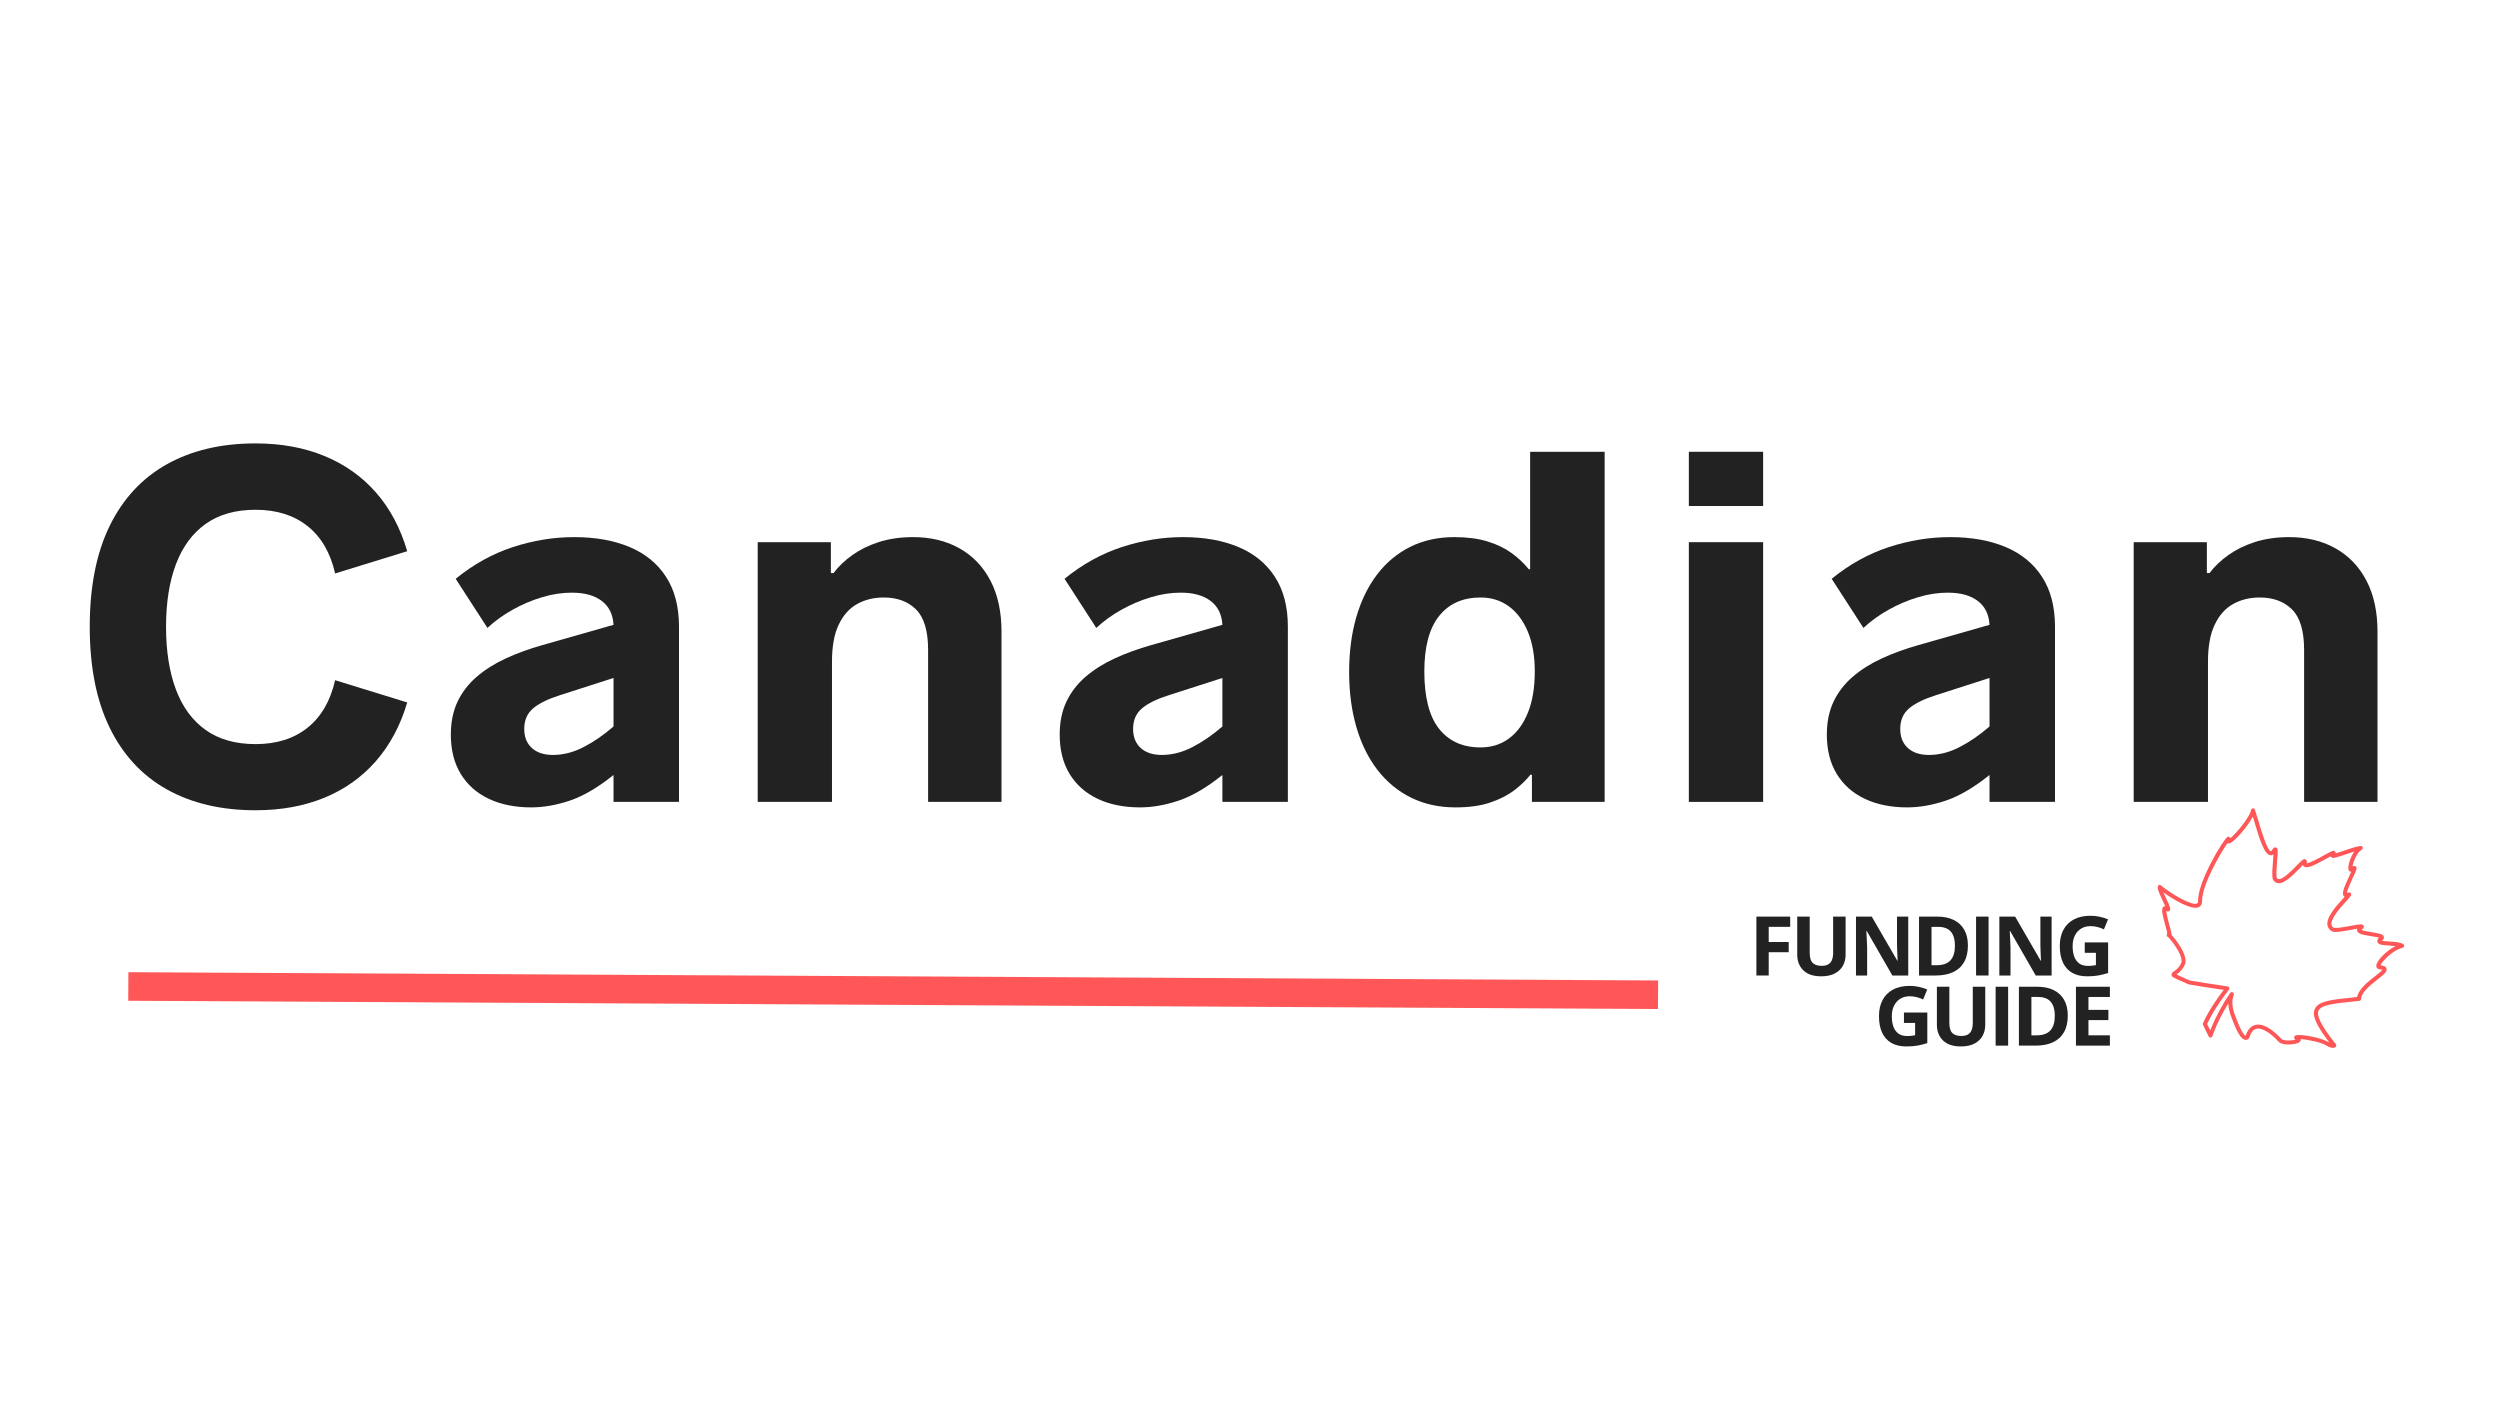
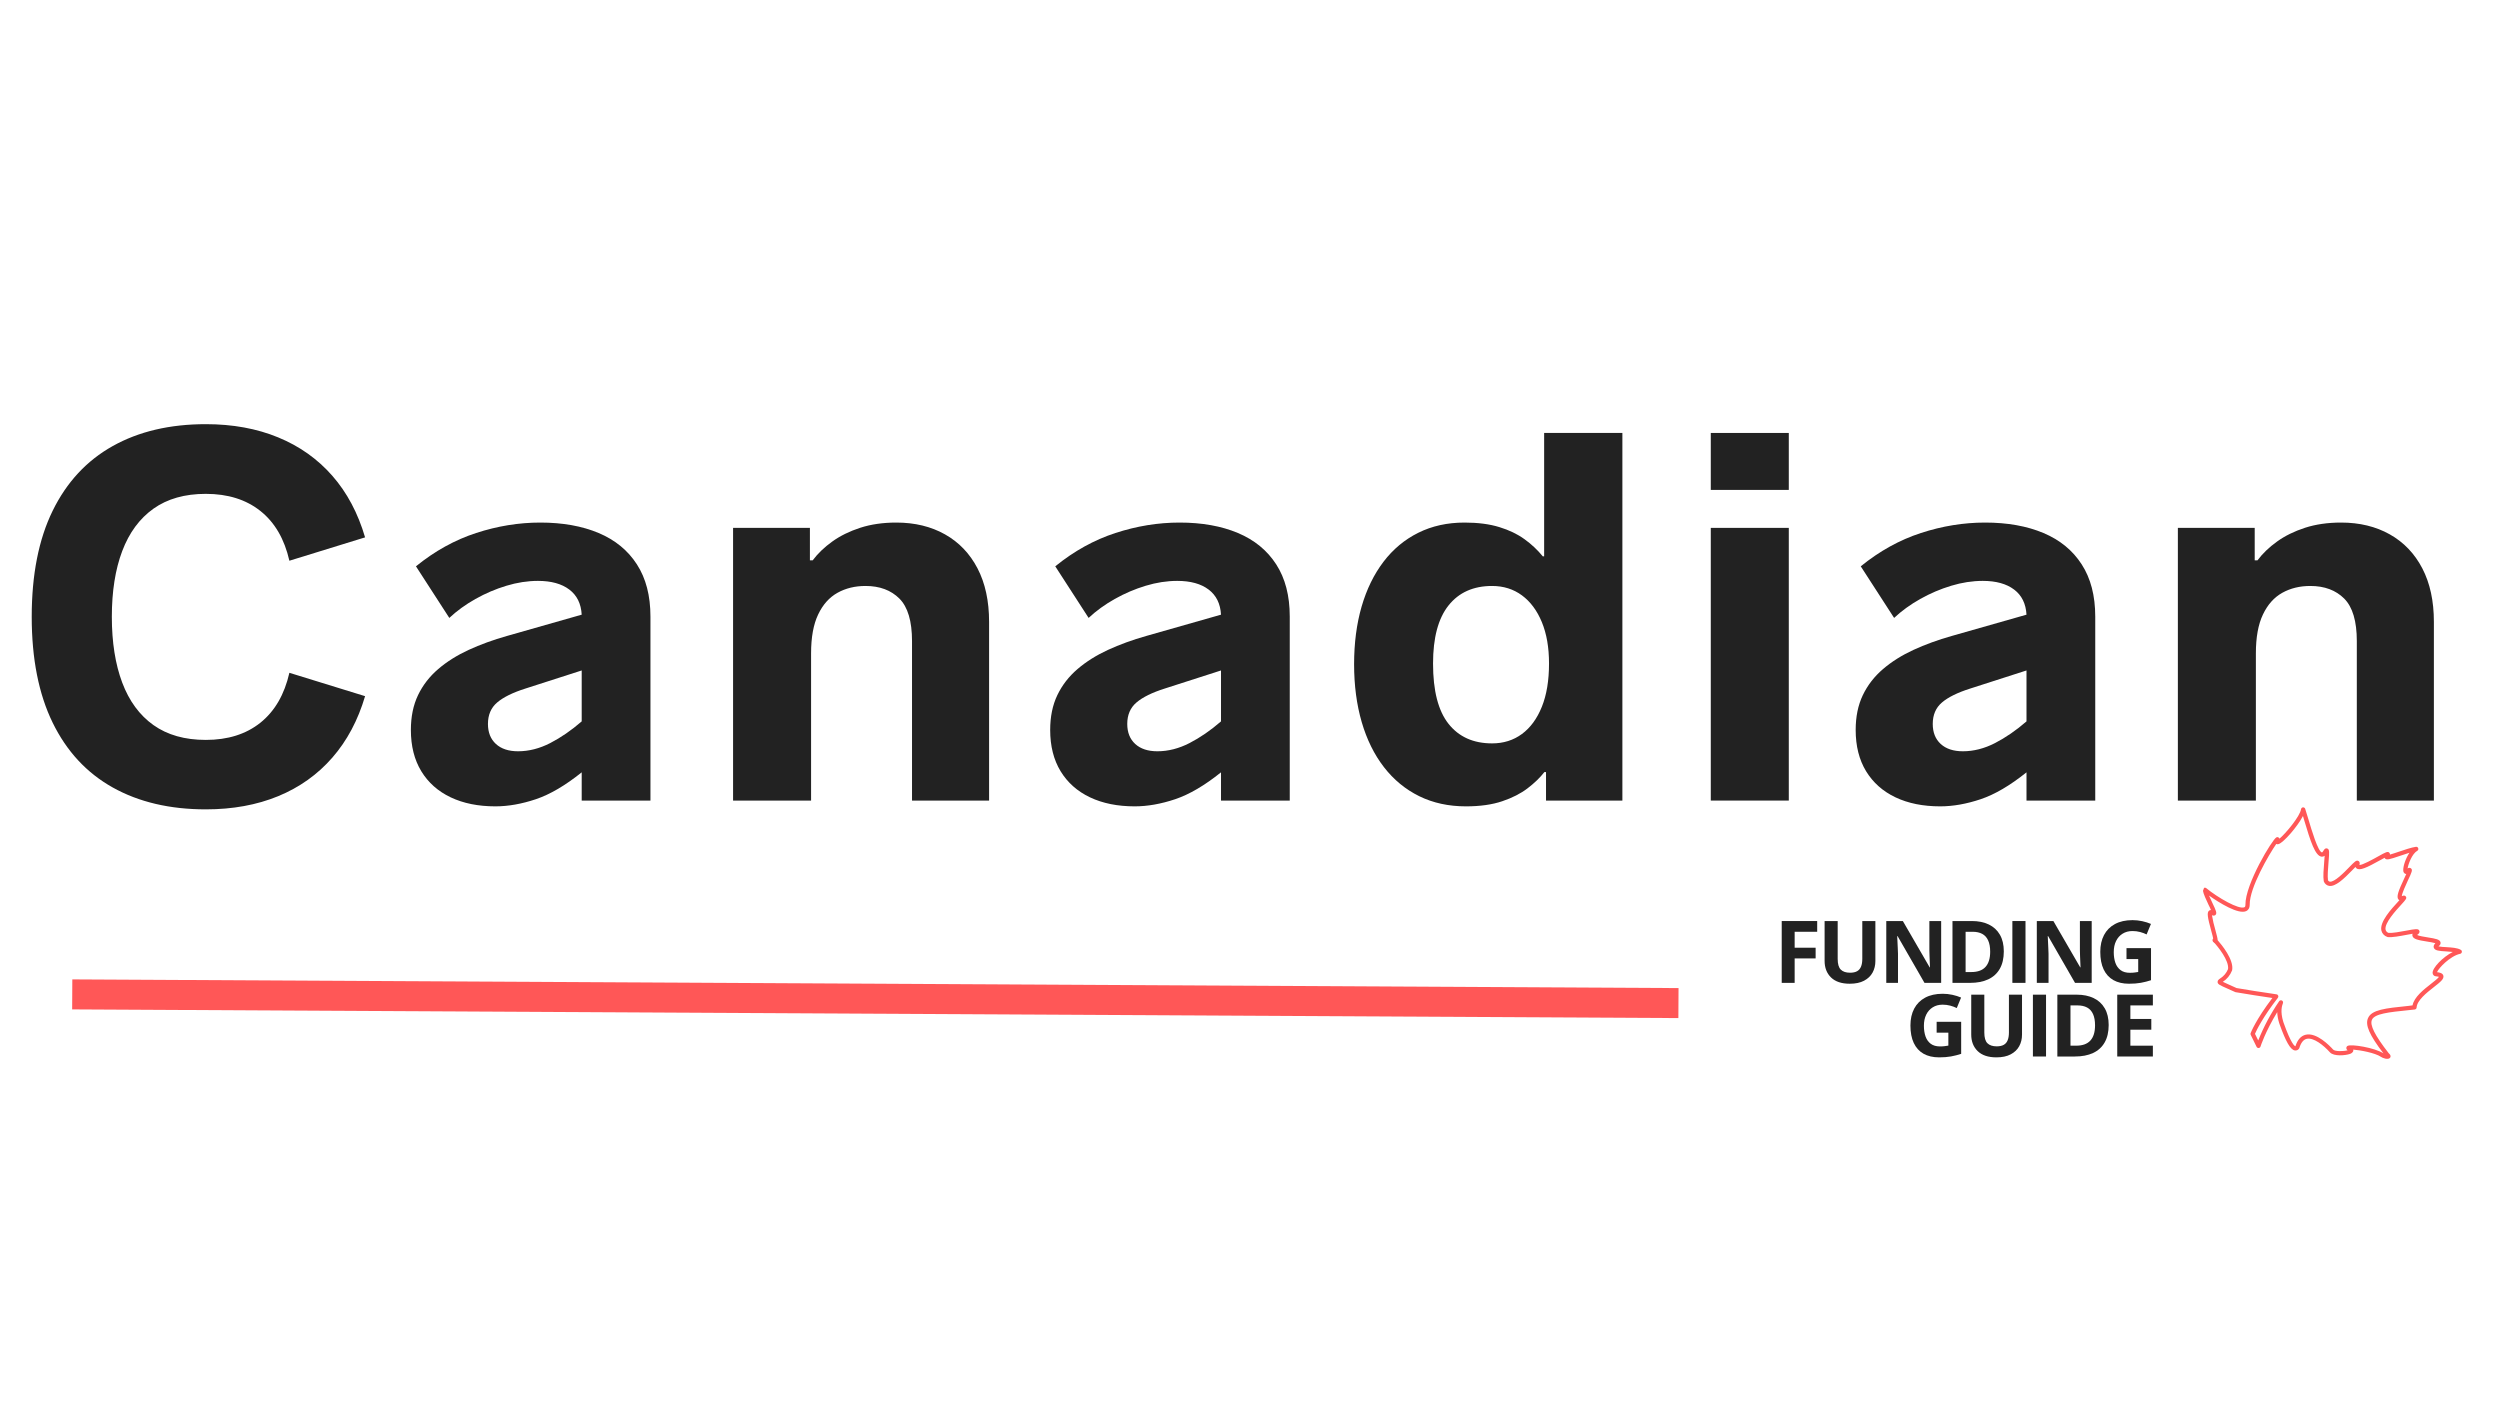
- <svg xmlns="http://www.w3.org/2000/svg" width="1920" zoomAndPan="magnify" viewBox="200 220 1050 350" height="1080" preserveAspectRatio="xMidYMid meet" version="1.0">
+ <svg xmlns="http://www.w3.org/2000/svg" width="1920" zoomAndPan="magnify" viewBox="225 245 1000 305" height="1080" preserveAspectRatio="xMidYMid meet" version="1.0">
  <defs>
    <g />
    <clipPath id="c818976c25">
      <rect x="0" width="158" y="0" height="51" />
    </clipPath>
    <clipPath id="928079b90f">
      <rect x="0" width="108" y="0" height="50" />
    </clipPath>
    <clipPath id="63e7153024">
      <path d="M 1106 439 L 1210 439 L 1210 540 L 1106 540 Z M 1106 439 " clip-rule="nonzero" />
    </clipPath>
    <clipPath id="34298b0860">
      <path d="M 1188.008 557.191 L 1088.586 521.16 L 1121.805 429.492 L 1221.227 465.527 Z M 1188.008 557.191 " clip-rule="nonzero" />
    </clipPath>
    <clipPath id="465a09f28f">
      <path d="M 1188.008 557.191 L 1088.586 521.16 L 1121.805 429.492 L 1221.227 465.527 Z M 1188.008 557.191 " clip-rule="nonzero" />
    </clipPath>
    <clipPath id="333ab6ad9e">
      <path d="M 1110 491 L 1112 491 L 1112 494 L 1110 494 Z M 1110 491 " clip-rule="nonzero" />
    </clipPath>
    <clipPath id="3741b1f08b">
      <path d="M 1188.008 557.191 L 1088.586 521.16 L 1121.805 429.492 L 1221.227 465.527 Z M 1188.008 557.191 " clip-rule="nonzero" />
    </clipPath>
    <clipPath id="31cfee0a4f">
      <path d="M 1188.008 557.191 L 1088.586 521.16 L 1121.805 429.492 L 1221.227 465.527 Z M 1188.008 557.191 " clip-rule="nonzero" />
    </clipPath>
    <clipPath id="1d0661c349">
      <rect x="0" width="994" y="0" height="229" />
    </clipPath>
  </defs>
  <g transform="matrix(1, 0, 0, 1, 932, 471)">
    <g clip-path="url(#c818976c25)">
      <g fill="#222222" fill-opacity="1">
        <g transform="translate(2.578061, 38.39806)">
          <g>
            <path d="M 8.281 0 L 3.109 0 L 3.109 -24.734 L 17.297 -24.734 L 17.297 -20.438 L 8.281 -20.438 L 8.281 -14.062 L 16.672 -14.062 L 16.672 -9.781 L 8.281 -9.781 Z M 8.281 0 " />
          </g>
        </g>
      </g>
      <g fill="#222222" fill-opacity="1">
        <g transform="translate(19.90219, 38.39806)">
          <g>
            <path d="M 23.25 -24.734 L 23.25 -8.734 C 23.25 -7.023 22.875 -5.484 22.125 -4.109 C 21.375 -2.742 20.238 -1.66 18.719 -0.859 C 17.207 -0.055 15.301 0.344 13 0.344 C 9.727 0.344 7.234 -0.488 5.516 -2.156 C 3.797 -3.832 2.938 -6.047 2.938 -8.797 L 2.938 -24.734 L 8.172 -24.734 L 8.172 -9.594 C 8.172 -7.551 8.586 -6.117 9.422 -5.297 C 10.254 -4.473 11.488 -4.062 13.125 -4.062 C 14.281 -4.062 15.211 -4.258 15.922 -4.656 C 16.641 -5.051 17.164 -5.66 17.5 -6.484 C 17.844 -7.305 18.016 -8.352 18.016 -9.625 L 18.016 -24.734 Z M 23.25 -24.734 " />
          </g>
        </g>
      </g>
      <g fill="#222222" fill-opacity="1">
        <g transform="translate(44.40206, 38.39806)">
          <g>
            <path d="M 25.062 0 L 18.391 0 L 7.625 -18.719 L 7.484 -18.719 C 7.523 -17.938 7.562 -17.148 7.594 -16.359 C 7.633 -15.566 7.672 -14.781 7.703 -14 C 7.734 -13.219 7.766 -12.43 7.797 -11.641 L 7.797 0 L 3.109 0 L 3.109 -24.734 L 9.734 -24.734 L 20.469 -6.203 L 20.594 -6.203 C 20.57 -6.973 20.539 -7.734 20.5 -8.484 C 20.469 -9.242 20.438 -10 20.406 -10.75 C 20.383 -11.508 20.363 -12.27 20.344 -13.031 L 20.344 -24.734 L 25.062 -24.734 Z M 25.062 0 " />
          </g>
        </g>
      </g>
      <g fill="#222222" fill-opacity="1">
        <g transform="translate(70.88202, 38.39806)">
          <g>
            <path d="M 23.641 -12.609 C 23.641 -9.816 23.102 -7.488 22.031 -5.625 C 20.969 -3.758 19.426 -2.352 17.406 -1.406 C 15.395 -0.469 12.969 0 10.125 0 L 3.109 0 L 3.109 -24.734 L 10.875 -24.734 C 13.469 -24.734 15.719 -24.273 17.625 -23.359 C 19.539 -22.441 21.02 -21.082 22.062 -19.281 C 23.113 -17.477 23.641 -15.254 23.641 -12.609 Z M 18.188 -12.469 C 18.188 -14.301 17.914 -15.805 17.375 -16.984 C 16.844 -18.16 16.055 -19.031 15.016 -19.594 C 13.973 -20.156 12.688 -20.438 11.156 -20.438 L 8.359 -20.438 L 8.359 -4.328 L 10.609 -4.328 C 13.172 -4.328 15.07 -5.008 16.312 -6.375 C 17.562 -7.738 18.188 -9.77 18.188 -12.469 Z M 18.188 -12.469 " />
          </g>
        </g>
      </g>
      <g fill="#222222" fill-opacity="1">
        <g transform="translate(94.84033, 38.39806)">
          <g>
            <path d="M 3.109 0 L 3.109 -24.734 L 8.359 -24.734 L 8.359 0 Z M 3.109 0 " />
          </g>
        </g>
      </g>
      <g fill="#222222" fill-opacity="1">
        <g transform="translate(104.6164, 38.39806)">
          <g>
            <path d="M 25.062 0 L 18.391 0 L 7.625 -18.719 L 7.484 -18.719 C 7.523 -17.938 7.562 -17.148 7.594 -16.359 C 7.633 -15.566 7.672 -14.781 7.703 -14 C 7.734 -13.219 7.766 -12.43 7.797 -11.641 L 7.797 0 L 3.109 0 L 3.109 -24.734 L 9.734 -24.734 L 20.469 -6.203 L 20.594 -6.203 C 20.57 -6.973 20.539 -7.734 20.5 -8.484 C 20.469 -9.242 20.438 -10 20.406 -10.75 C 20.383 -11.508 20.363 -12.27 20.344 -13.031 L 20.344 -24.734 L 25.062 -24.734 Z M 25.062 0 " />
          </g>
        </g>
      </g>
      <g fill="#222222" fill-opacity="1">
        <g transform="translate(131.0964, 38.39806)">
          <g>
            <path d="M 12.5 -13.891 L 22.312 -13.891 L 22.312 -1.062 C 21.02 -0.633 19.672 -0.289 18.266 -0.031 C 16.867 0.219 15.285 0.344 13.516 0.344 C 11.055 0.344 8.969 -0.141 7.25 -1.109 C 5.539 -2.086 4.238 -3.523 3.344 -5.422 C 2.457 -7.316 2.016 -9.645 2.016 -12.406 C 2.016 -15 2.516 -17.242 3.516 -19.141 C 4.516 -21.035 5.973 -22.5 7.891 -23.531 C 9.816 -24.57 12.164 -25.094 14.938 -25.094 C 16.25 -25.094 17.539 -24.953 18.812 -24.672 C 20.094 -24.391 21.25 -24.023 22.281 -23.578 L 20.547 -19.375 C 19.785 -19.758 18.922 -20.082 17.953 -20.344 C 16.984 -20.602 15.969 -20.734 14.906 -20.734 C 13.383 -20.734 12.062 -20.379 10.938 -19.672 C 9.812 -18.973 8.941 -17.992 8.328 -16.734 C 7.711 -15.484 7.406 -14.004 7.406 -12.297 C 7.406 -10.68 7.625 -9.25 8.062 -8 C 8.508 -6.758 9.207 -5.785 10.156 -5.078 C 11.102 -4.379 12.336 -4.031 13.859 -4.031 C 14.598 -4.031 15.223 -4.066 15.734 -4.141 C 16.254 -4.211 16.738 -4.285 17.188 -4.359 L 17.188 -9.531 L 12.5 -9.531 Z M 12.5 -13.891 " />
          </g>
        </g>
      </g>
    </g>
  </g>
  <g transform="matrix(1, 0, 0, 1, 984, 501)">
    <g clip-path="url(#928079b90f)">
      <g fill="#222222" fill-opacity="1">
        <g transform="translate(3.155508, 37.85078)">
          <g>
            <path d="M 12.5 -13.891 L 22.312 -13.891 L 22.312 -1.062 C 21.02 -0.633 19.672 -0.289 18.266 -0.031 C 16.867 0.219 15.285 0.344 13.516 0.344 C 11.055 0.344 8.969 -0.141 7.25 -1.109 C 5.539 -2.086 4.238 -3.523 3.344 -5.422 C 2.457 -7.316 2.016 -9.645 2.016 -12.406 C 2.016 -15 2.516 -17.242 3.516 -19.141 C 4.516 -21.035 5.973 -22.5 7.891 -23.531 C 9.816 -24.57 12.164 -25.094 14.938 -25.094 C 16.25 -25.094 17.539 -24.953 18.812 -24.672 C 20.094 -24.391 21.25 -24.023 22.281 -23.578 L 20.547 -19.375 C 19.785 -19.758 18.922 -20.082 17.953 -20.344 C 16.984 -20.602 15.969 -20.734 14.906 -20.734 C 13.383 -20.734 12.062 -20.379 10.938 -19.672 C 9.812 -18.973 8.941 -17.992 8.328 -16.734 C 7.711 -15.484 7.406 -14.004 7.406 -12.297 C 7.406 -10.68 7.625 -9.25 8.062 -8 C 8.508 -6.758 9.207 -5.785 10.156 -5.078 C 11.102 -4.379 12.336 -4.031 13.859 -4.031 C 14.598 -4.031 15.223 -4.066 15.734 -4.141 C 16.254 -4.211 16.738 -4.285 17.188 -4.359 L 17.188 -9.531 L 12.5 -9.531 Z M 12.5 -13.891 " />
          </g>
        </g>
      </g>
      <g fill="#222222" fill-opacity="1">
        <g transform="translate(26.55538, 37.85078)">
          <g>
            <path d="M 23.25 -24.734 L 23.25 -8.734 C 23.25 -7.023 22.875 -5.484 22.125 -4.109 C 21.375 -2.742 20.238 -1.66 18.719 -0.859 C 17.207 -0.055 15.301 0.344 13 0.344 C 9.727 0.344 7.234 -0.488 5.516 -2.156 C 3.797 -3.832 2.938 -6.047 2.938 -8.797 L 2.938 -24.734 L 8.172 -24.734 L 8.172 -9.594 C 8.172 -7.551 8.586 -6.117 9.422 -5.297 C 10.254 -4.473 11.488 -4.062 13.125 -4.062 C 14.281 -4.062 15.211 -4.258 15.922 -4.656 C 16.641 -5.051 17.164 -5.66 17.5 -6.484 C 17.844 -7.305 18.016 -8.352 18.016 -9.625 L 18.016 -24.734 Z M 23.25 -24.734 " />
          </g>
        </g>
      </g>
      <g fill="#222222" fill-opacity="1">
        <g transform="translate(51.0553, 37.85078)">
          <g>
            <path d="M 3.109 0 L 3.109 -24.734 L 8.359 -24.734 L 8.359 0 Z M 3.109 0 " />
          </g>
        </g>
      </g>
      <g fill="#222222" fill-opacity="1">
        <g transform="translate(60.83139, 37.85078)">
          <g>
            <path d="M 23.641 -12.609 C 23.641 -9.816 23.102 -7.488 22.031 -5.625 C 20.969 -3.758 19.426 -2.352 17.406 -1.406 C 15.395 -0.469 12.969 0 10.125 0 L 3.109 0 L 3.109 -24.734 L 10.875 -24.734 C 13.469 -24.734 15.719 -24.273 17.625 -23.359 C 19.539 -22.441 21.02 -21.082 22.062 -19.281 C 23.113 -17.477 23.641 -15.254 23.641 -12.609 Z M 18.188 -12.469 C 18.188 -14.301 17.914 -15.805 17.375 -16.984 C 16.844 -18.16 16.055 -19.031 15.016 -19.594 C 13.973 -20.156 12.688 -20.438 11.156 -20.438 L 8.359 -20.438 L 8.359 -4.328 L 10.609 -4.328 C 13.172 -4.328 15.07 -5.008 16.312 -6.375 C 17.562 -7.738 18.188 -9.77 18.188 -12.469 Z M 18.188 -12.469 " />
          </g>
        </g>
      </g>
      <g fill="#222222" fill-opacity="1">
        <g transform="translate(84.78975, 37.85078)">
          <g>
            <path d="M 17.359 0 L 3.109 0 L 3.109 -24.734 L 17.359 -24.734 L 17.359 -20.438 L 8.359 -20.438 L 8.359 -15.016 L 16.734 -15.016 L 16.734 -10.719 L 8.359 -10.719 L 8.359 -4.328 L 17.359 -4.328 Z M 17.359 0 " />
          </g>
        </g>
      </g>
    </g>
  </g>
  <path stroke-linecap="butt" transform="matrix(0.749989, 0.0040603, -0.0040603, 0.749989, 253.9266, 508.0072)" fill="none" stroke-linejoin="miter" d="M 0.001 8.001 L 856.664 7.999 " stroke="#ff5757" stroke-width="16" stroke-opacity="1" stroke-miterlimit="4" />
  <g clip-path="url(#63e7153024)">
    <g clip-path="url(#34298b0860)">
      <g clip-path="url(#465a09f28f)">
        <path fill="#ff5757" d="M 1191.773 455.023 C 1192.113 455.148 1192.297 455.391 1192.328 455.754 C 1192.359 456.113 1192.219 456.387 1191.906 456.57 C 1189.828 457.754 1188.309 461.828 1188.039 463.66 C 1188.219 463.496 1188.434 463.402 1188.68 463.387 C 1188.922 463.371 1189.148 463.434 1189.352 463.57 C 1190.164 464.172 1189.746 465.078 1188.148 468.445 C 1187.391 470.113 1185.816 473.488 1185.719 474.73 L 1185.824 474.68 C 1186.504 474.363 1186.996 474.422 1187.309 474.844 C 1187.824 475.551 1187.402 476.004 1185.605 477.996 C 1183.352 480.449 1178.66 485.543 1179.234 488.141 C 1179.309 488.441 1179.449 488.703 1179.66 488.926 C 1179.871 489.152 1180.121 489.312 1180.414 489.402 C 1182.059 489.535 1185.051 488.965 1187.5 488.512 C 1191.207 487.816 1192.336 487.609 1192.734 488.543 C 1193.074 489.32 1192.297 489.895 1192.043 490.086 C 1191.957 490.148 1191.891 490.203 1191.84 490.25 C 1192.57 490.641 1194.762 490.992 1196.129 491.211 C 1199.328 491.723 1200.879 492.02 1201.195 493.109 C 1201.266 493.375 1201.254 493.641 1201.16 493.902 C 1201.066 494.16 1200.906 494.371 1200.68 494.531 C 1200.562 494.641 1200.469 494.727 1200.402 494.801 C 1201.426 494.98 1202.453 495.082 1203.492 495.105 C 1205.695 495.242 1207.98 495.383 1209.301 496.176 C 1209.465 496.262 1209.586 496.391 1209.668 496.555 C 1209.746 496.723 1209.77 496.895 1209.738 497.078 C 1209.707 497.25 1209.633 497.398 1209.512 497.527 C 1209.391 497.652 1209.246 497.734 1209.074 497.773 C 1205.023 498.637 1200.332 503.621 1199.812 505.121 C 1200.895 505.238 1202.043 505.512 1202.332 506.473 C 1202.73 507.812 1201.156 509.047 1198.543 511.094 C 1195.699 513.324 1191.801 516.387 1191.645 519.246 C 1191.633 519.457 1191.555 519.637 1191.41 519.789 C 1191.266 519.941 1191.086 520.027 1190.879 520.051 L 1188.48 520.309 C 1180.551 521.125 1174.82 521.715 1173.766 524.184 C 1172.855 526.266 1174.926 530.398 1180.469 537.516 C 1181.512 538.418 1181.262 539.062 1181.012 539.363 C 1180.227 540.344 1177.906 539.398 1177.395 538.988 C 1174.945 537.363 1169.09 536.316 1166.289 536.09 C 1166.32 536.207 1166.332 536.324 1166.328 536.441 C 1166.277 537.355 1165.238 537.738 1164.906 537.84 C 1163.234 538.426 1158.523 538.906 1156.973 537.184 C 1154.395 534.309 1150.418 531.172 1147.711 531.773 C 1146.379 532.074 1145.379 533.32 1144.734 535.48 C 1144.695 535.602 1144.633 535.707 1144.547 535.801 C 1144.348 536.051 1144.098 536.23 1143.797 536.344 C 1143.496 536.453 1143.191 536.477 1142.875 536.418 C 1141.141 536.082 1139.328 532.93 1136.812 525.883 L 1136.703 525.566 C 1136.234 524.113 1135.961 522.625 1135.887 521.102 C 1131.066 529.016 1129.242 534.762 1129.219 534.828 C 1129.172 535 1129.082 535.141 1128.945 535.254 C 1128.809 535.371 1128.656 535.434 1128.477 535.453 C 1128.301 535.469 1128.137 535.434 1127.98 535.348 C 1127.828 535.262 1127.711 535.137 1127.633 534.98 L 1125.285 530.184 C 1125.172 529.961 1125.16 529.73 1125.254 529.496 C 1125.336 529.266 1127.387 524.07 1133.949 515.438 L 1131.809 515.121 C 1129.109 514.703 1125 514.129 1119.234 513.125 C 1119.16 513.113 1119.094 513.09 1119.027 513.051 C 1117.902 512.543 1116.949 512.117 1116.148 511.766 C 1112.816 510.281 1112.121 509.973 1112.039 509.105 C 1111.973 508.395 1112.527 508.012 1113.109 507.605 C 1114.535 506.695 1115.566 505.461 1116.211 503.898 C 1116.742 500.535 1112.098 494.785 1110.41 493.02 C 1110.27 492.867 1110.191 492.691 1110.18 492.484 C 1110.164 492.281 1110.219 492.094 1110.34 491.926 C 1110.219 491.242 1109.84 489.848 1109.523 488.684 C 1107.988 483.035 1107.668 481.172 1108.691 480.473 C 1108.902 480.324 1109.137 480.258 1109.395 480.27 C 1109.133 479.613 1108.773 478.875 1108.441 478.234 C 1107.492 476.199 1106.383 473.906 1106.117 472.32 C 1106.09 472.145 1106.113 471.977 1106.191 471.816 C 1106.266 471.656 1106.379 471.531 1106.535 471.441 C 1106.688 471.352 1106.852 471.316 1107.031 471.328 C 1107.207 471.344 1107.363 471.406 1107.504 471.516 C 1112.137 475.312 1120.578 480.199 1122.773 479.141 C 1122.895 479.082 1123.184 478.938 1123.172 478.156 C 1123.043 469.945 1133.98 451.91 1135.57 451.191 C 1135.926 451.035 1136.246 451.086 1136.539 451.34 C 1136.652 451.445 1136.734 451.574 1136.781 451.727 C 1139.199 449.719 1144.992 442.828 1145.418 439.926 C 1145.445 439.727 1145.531 439.562 1145.676 439.426 C 1145.82 439.289 1145.988 439.211 1146.188 439.191 C 1146.383 439.176 1146.566 439.219 1146.73 439.328 C 1146.898 439.438 1147.012 439.586 1147.074 439.773 C 1147.461 440.902 1147.902 442.391 1148.41 444.113 C 1149.551 447.988 1152.227 457.055 1153.801 457.223 C 1153.836 457.238 1154.07 457.117 1154.387 456.535 C 1154.547 456.25 1155.02 455.383 1155.844 455.633 C 1156.859 455.938 1156.75 457.035 1156.406 461.152 C 1156.203 463.629 1155.953 466.691 1156.191 468.301 C 1156.328 468.637 1156.57 468.836 1156.926 468.906 C 1158.789 469.203 1162.668 465.211 1164.75 463.07 C 1166.906 460.852 1167.559 460.184 1168.383 460.645 C 1168.703 460.82 1169.039 461.219 1168.816 462.09 C 1168.793 462.145 1168.773 462.195 1168.758 462.25 C 1169.973 462.312 1174.27 459.922 1176.148 458.871 C 1179.453 457.031 1180.145 456.645 1180.77 457.395 C 1180.941 457.594 1181.012 457.824 1180.98 458.086 C 1181.957 457.816 1183.379 457.332 1184.516 456.945 C 1186.867 456.145 1189.539 455.242 1191.332 454.98 C 1191.48 454.953 1191.629 454.969 1191.773 455.023 Z M 1187.156 465.797 L 1187.121 465.785 C 1186.859 465.664 1186.656 465.477 1186.508 465.23 C 1186.359 464.984 1186.293 464.715 1186.305 464.43 C 1186.199 462.906 1187.195 459.68 1188.777 457.355 C 1187.59 457.715 1186.301 458.148 1185.09 458.562 C 1180.707 460.055 1179.531 460.406 1178.926 459.527 C 1178.891 459.477 1178.859 459.422 1178.832 459.363 C 1178.262 459.664 1177.594 460.043 1177.008 460.359 C 1171.562 463.395 1168.914 464.59 1167.637 463.609 C 1167.434 463.453 1167.281 463.258 1167.184 463.02 C 1166.805 463.402 1166.363 463.852 1165.969 464.273 C 1162.504 467.84 1159.18 471.008 1156.652 470.605 C 1156.184 470.523 1155.766 470.336 1155.395 470.035 C 1155.027 469.738 1154.75 469.367 1154.574 468.926 C 1154.539 468.852 1154.512 468.777 1154.5 468.695 C 1154.195 466.895 1154.449 463.766 1154.68 460.984 C 1154.742 460.195 1154.812 459.309 1154.863 458.555 C 1154.488 458.832 1154.07 458.949 1153.609 458.906 C 1151.102 458.637 1149.188 452.797 1146.758 444.59 C 1146.559 443.902 1146.367 443.254 1146.184 442.652 C 1143.941 447 1138.395 453.262 1136.48 453.875 C 1136.152 454.004 1135.828 453.988 1135.512 453.828 C 1132.641 457.957 1124.785 471.355 1124.883 478.125 C 1124.883 479.668 1124.145 480.371 1123.512 480.676 C 1120.398 482.18 1112.645 477.336 1108.609 474.477 C 1109.023 475.465 1109.555 476.543 1109.98 477.48 C 1111.406 480.48 1111.938 481.605 1111.129 482.281 C 1110.93 482.426 1110.707 482.504 1110.461 482.508 C 1110.215 482.516 1109.988 482.449 1109.785 482.309 C 1110.109 484.316 1110.562 486.297 1111.145 488.246 C 1111.75 490.488 1112.066 491.652 1112.059 492.332 C 1113.598 494.066 1118.629 500.129 1117.855 504.316 C 1117.84 504.375 1117.82 504.43 1117.797 504.484 C 1117.043 506.367 1115.824 507.863 1114.137 508.98 C 1114.719 509.273 1115.691 509.715 1116.832 510.215 C 1117.609 510.566 1118.531 510.973 1119.621 511.469 C 1125.312 512.457 1129.359 513.043 1132.047 513.438 C 1133.605 513.664 1134.762 513.859 1135.641 513.988 C 1135.789 514.016 1135.918 514.074 1136.035 514.172 C 1136.152 514.266 1136.234 514.383 1136.289 514.523 C 1136.344 514.664 1136.359 514.809 1136.336 514.957 C 1136.312 515.105 1136.258 515.238 1136.164 515.355 C 1130.066 523.184 1127.566 528.445 1126.988 529.789 L 1128.289 532.418 C 1130.512 526.887 1133.305 521.66 1136.664 516.738 C 1136.785 516.559 1136.953 516.445 1137.16 516.391 C 1137.371 516.336 1137.574 516.359 1137.766 516.457 C 1137.961 516.555 1138.094 516.707 1138.172 516.91 C 1138.25 517.109 1138.254 517.312 1138.176 517.52 C 1137.832 518.469 1136.992 520.676 1138.332 525.051 L 1138.434 525.336 C 1141.441 533.809 1142.828 534.676 1143.164 534.758 C 1144.008 532.117 1145.41 530.559 1147.324 530.133 C 1151.621 529.164 1156.77 534.426 1158.242 536.066 C 1158.973 536.895 1162.48 536.809 1164.043 536.363 C 1163.73 536.16 1163.562 535.867 1163.539 535.492 C 1163.527 535.086 1163.703 534.789 1164.062 534.602 C 1165.48 533.797 1174.922 535.336 1178.367 537.594 C 1172.75 530.238 1171.008 526.246 1172.195 523.523 C 1173.648 520.105 1179.16 519.562 1188.305 518.617 L 1190.012 518.398 C 1190.66 515.059 1194.43 512.109 1197.477 509.727 C 1198.648 508.812 1200.199 507.594 1200.586 506.992 C 1200.211 506.875 1199.824 506.809 1199.43 506.785 C 1199.25 506.785 1199.078 506.75 1198.91 506.684 C 1198.746 506.617 1198.598 506.52 1198.469 506.398 C 1198.34 506.273 1198.238 506.129 1198.164 505.969 C 1198.09 505.805 1198.047 505.633 1198.039 505.453 C 1197.914 503.426 1202.094 499.074 1206.121 497.035 C 1205.234 496.922 1204.258 496.863 1203.387 496.809 C 1200.703 496.645 1198.934 496.531 1198.527 495.332 C 1198.27 494.59 1198.754 493.926 1199.148 493.52 C 1198.039 493.238 1196.922 493.02 1195.789 492.867 C 1192.293 492.312 1190.297 491.93 1189.973 490.59 C 1189.898 490.305 1189.918 490.023 1190.031 489.75 C 1189.332 489.867 1188.496 490.023 1187.754 490.164 C 1185.012 490.68 1181.91 491.27 1180.094 491.086 C 1180.016 491.066 1179.938 491.039 1179.863 491 C 1179.289 490.809 1178.793 490.484 1178.383 490.035 C 1177.969 489.586 1177.695 489.066 1177.551 488.473 C 1176.789 485 1181.512 479.867 1184.336 476.805 L 1184.754 476.348 C 1184.645 476.285 1184.543 476.207 1184.453 476.121 C 1183.395 475.059 1184.363 472.621 1186.66 467.695 C 1186.941 467.094 1187.25 466.426 1187.508 465.84 C 1187.387 465.844 1187.273 465.832 1187.156 465.797 Z M 1187.156 465.797 " fill-opacity="1" fill-rule="nonzero" />
      </g>
    </g>
  </g>
  <g clip-path="url(#333ab6ad9e)">
    <g clip-path="url(#3741b1f08b)">
      <g clip-path="url(#31cfee0a4f)">
        <path fill="#ff5757" d="M 1111.164 491.512 C 1111.234 491.527 1111.297 491.551 1111.359 491.582 C 1111.492 491.676 1111.605 491.793 1111.699 491.926 C 1111.824 492.09 1111.883 492.277 1111.871 492.488 C 1111.859 492.695 1111.781 492.879 1111.637 493.027 C 1111.5 493.184 1111.328 493.277 1111.125 493.309 C 1110.922 493.34 1110.73 493.305 1110.555 493.199 C 1110.43 493.121 1110.32 493.023 1110.227 492.906 C 1110.105 492.77 1110.035 492.609 1110.016 492.43 C 1109.992 492.281 1110.012 492.137 1110.066 491.992 C 1110.121 491.852 1110.207 491.734 1110.328 491.641 C 1110.445 491.547 1110.578 491.488 1110.73 491.465 C 1110.879 491.441 1111.023 491.457 1111.164 491.512 Z M 1111.164 491.512 " fill-opacity="1" fill-rule="nonzero" />
      </g>
    </g>
  </g>
  <g transform="matrix(1, 0, 0, 1, 227, 251)">
    <g clip-path="url(#1d0661c349)">
      <g fill="#222222" fill-opacity="1">
        <g transform="translate(2.080399, 185.4798)">
          <g>
            <path d="M 78.25 3.516 C 63.863 3.516 51.453 0.598 41.016 -5.234 C 30.586 -11.066 22.578 -19.707 16.984 -31.156 C 11.398 -42.613 8.609 -56.734 8.609 -73.516 C 8.609 -90.367 11.398 -104.504 16.984 -115.922 C 22.578 -127.348 30.586 -135.977 41.016 -141.812 C 51.453 -147.645 63.863 -150.562 78.25 -150.562 C 88.988 -150.562 98.629 -148.801 107.172 -145.281 C 115.723 -141.77 122.945 -136.648 128.844 -129.922 C 134.738 -123.191 139.109 -114.977 141.953 -105.281 L 111.672 -95.938 C 109.691 -104.633 105.832 -111.266 100.094 -115.828 C 94.352 -120.398 87.07 -122.688 78.25 -122.688 C 69.852 -122.688 62.875 -120.711 57.312 -116.766 C 51.758 -112.816 47.594 -107.164 44.812 -99.812 C 42.039 -92.469 40.656 -83.703 40.656 -73.516 C 40.656 -63.336 42.039 -54.555 44.812 -47.172 C 47.594 -39.797 51.758 -34.133 57.312 -30.188 C 62.875 -26.238 69.852 -24.266 78.25 -24.266 C 87.07 -24.266 94.352 -26.562 100.094 -31.156 C 105.832 -35.758 109.691 -42.41 111.672 -51.109 L 141.953 -41.766 C 139.109 -32.129 134.738 -23.93 128.844 -17.172 C 122.945 -10.41 115.723 -5.27 107.172 -1.75 C 98.629 1.758 88.988 3.516 78.25 3.516 Z M 78.25 3.516 " />
          </g>
        </g>
      </g>
      <g fill="#222222" fill-opacity="1">
        <g transform="translate(157.0706, 185.4798)">
          <g>
            <path d="M 57.047 -111.203 C 65.992 -111.203 73.77 -109.812 80.375 -107.031 C 86.977 -104.258 92.082 -100.078 95.688 -94.484 C 99.301 -88.898 101.109 -81.941 101.109 -73.609 L 101.109 0 L 73.609 0 L 73.609 -11.297 C 67.066 -6.047 60.957 -2.461 55.281 -0.547 C 49.602 1.359 44.203 2.312 39.078 2.312 C 32.223 2.312 26.266 1.109 21.203 -1.297 C 16.141 -3.703 12.219 -7.188 9.438 -11.75 C 6.664 -16.32 5.281 -21.82 5.281 -28.25 C 5.281 -33.551 6.234 -38.191 8.141 -42.172 C 10.055 -46.16 12.742 -49.633 16.203 -52.594 C 19.66 -55.562 23.734 -58.125 28.422 -60.281 C 33.117 -62.438 38.211 -64.289 43.703 -65.844 L 73.609 -74.359 C 73.367 -78.742 71.719 -82.094 68.656 -84.406 C 65.602 -86.719 61.422 -87.875 56.109 -87.875 C 51.973 -87.875 47.758 -87.223 43.469 -85.922 C 39.188 -84.629 35.066 -82.867 31.109 -80.641 C 27.16 -78.422 23.676 -75.895 20.656 -73.062 L 7.312 -93.703 C 14.844 -99.816 22.867 -104.258 31.391 -107.031 C 39.91 -109.812 48.461 -111.203 57.047 -111.203 Z M 48.156 -19.719 C 52.469 -19.719 56.754 -20.812 61.016 -23 C 65.273 -25.195 69.473 -28.086 73.609 -31.672 L 73.609 -52.047 L 51.109 -44.812 C 46.047 -43.207 42.281 -41.352 39.812 -39.25 C 37.344 -37.156 36.109 -34.289 36.109 -30.656 C 36.109 -27.258 37.172 -24.586 39.297 -22.641 C 41.43 -20.691 44.383 -19.719 48.156 -19.719 Z M 48.156 -19.719 " />
          </g>
        </g>
      </g>
      <g fill="#222222" fill-opacity="1">
        <g transform="translate(277.3394, 185.4798)">
          <g>
            <path d="M 13.891 0 L 13.891 -109.078 L 44.625 -109.078 L 44.625 -96.109 L 45.75 -96.109 C 47.781 -98.828 50.383 -101.328 53.562 -103.609 C 56.75 -105.898 60.484 -107.738 64.766 -109.125 C 69.055 -110.508 73.859 -111.203 79.172 -111.203 C 86.578 -111.203 93.07 -109.629 98.656 -106.484 C 104.25 -103.336 108.586 -98.801 111.672 -92.875 C 114.754 -86.945 116.297 -79.816 116.297 -71.484 L 116.297 0 L 85.469 0 L 85.469 -63.797 C 85.469 -71.766 83.785 -77.43 80.422 -80.797 C 77.055 -84.16 72.535 -85.844 66.859 -85.844 C 62.66 -85.844 58.926 -84.93 55.656 -83.109 C 52.383 -81.285 49.805 -78.395 47.922 -74.438 C 46.035 -70.488 45.094 -65.305 45.094 -58.891 L 45.094 0 Z M 13.891 0 " />
          </g>
        </g>
      </g>
      <g fill="#222222" fill-opacity="1">
        <g transform="translate(412.793, 185.4798)">
          <g>
            <path d="M 57.047 -111.203 C 65.992 -111.203 73.77 -109.812 80.375 -107.031 C 86.977 -104.258 92.082 -100.078 95.688 -94.484 C 99.301 -88.898 101.109 -81.941 101.109 -73.609 L 101.109 0 L 73.609 0 L 73.609 -11.297 C 67.066 -6.047 60.957 -2.461 55.281 -0.547 C 49.602 1.359 44.203 2.312 39.078 2.312 C 32.223 2.312 26.266 1.109 21.203 -1.297 C 16.141 -3.703 12.219 -7.188 9.438 -11.75 C 6.664 -16.32 5.281 -21.82 5.281 -28.25 C 5.281 -33.551 6.234 -38.191 8.141 -42.172 C 10.055 -46.16 12.742 -49.633 16.203 -52.594 C 19.66 -55.562 23.734 -58.125 28.422 -60.281 C 33.117 -62.438 38.211 -64.289 43.703 -65.844 L 73.609 -74.359 C 73.367 -78.742 71.719 -82.094 68.656 -84.406 C 65.602 -86.719 61.422 -87.875 56.109 -87.875 C 51.973 -87.875 47.758 -87.223 43.469 -85.922 C 39.188 -84.629 35.066 -82.867 31.109 -80.641 C 27.16 -78.422 23.676 -75.895 20.656 -73.062 L 7.312 -93.703 C 14.844 -99.816 22.867 -104.258 31.391 -107.031 C 39.91 -109.812 48.461 -111.203 57.047 -111.203 Z M 48.156 -19.719 C 52.469 -19.719 56.754 -20.812 61.016 -23 C 65.273 -25.195 69.473 -28.086 73.609 -31.672 L 73.609 -52.047 L 51.109 -44.812 C 46.047 -43.207 42.281 -41.352 39.812 -39.25 C 37.344 -37.156 36.109 -34.289 36.109 -30.656 C 36.109 -27.258 37.172 -24.586 39.297 -22.641 C 41.43 -20.691 44.383 -19.719 48.156 -19.719 Z M 48.156 -19.719 " />
          </g>
        </g>
      </g>
      <g fill="#222222" fill-opacity="1">
        <g transform="translate(533.0617, 185.4798)">
          <g>
            <path d="M 51.297 2.312 C 44.379 2.312 38.16 0.957 32.641 -1.75 C 27.117 -4.469 22.41 -8.344 18.516 -13.375 C 14.629 -18.406 11.664 -24.41 9.625 -31.391 C 7.594 -38.367 6.578 -46.086 6.578 -54.547 C 6.578 -62.992 7.578 -70.676 9.578 -77.594 C 11.586 -84.508 14.504 -90.484 18.328 -95.516 C 22.16 -100.547 26.805 -104.414 32.266 -107.125 C 37.734 -109.844 43.895 -111.203 50.75 -111.203 C 56.113 -111.203 60.754 -110.598 64.672 -109.391 C 68.598 -108.191 71.961 -106.57 74.766 -104.531 C 77.578 -102.5 80.004 -100.219 82.047 -97.688 L 82.594 -97.688 L 82.594 -147.047 L 113.891 -147.047 L 113.891 0 L 83.344 0 L 83.344 -11.391 L 82.688 -11.391 C 80.957 -9.172 78.719 -7.008 75.969 -4.906 C 73.227 -2.812 69.848 -1.086 65.828 0.266 C 61.816 1.629 56.973 2.312 51.297 2.312 Z M 61.766 -22.875 C 66.328 -22.875 70.305 -24.125 73.703 -26.625 C 77.098 -29.125 79.754 -32.75 81.672 -37.5 C 83.586 -42.25 84.547 -48.02 84.547 -54.812 C 84.547 -61.238 83.586 -66.766 81.672 -71.391 C 79.754 -76.023 77.098 -79.594 73.703 -82.094 C 70.305 -84.594 66.328 -85.844 61.766 -85.844 C 54.297 -85.844 48.492 -83.25 44.359 -78.062 C 40.223 -72.875 38.156 -65.125 38.156 -54.812 C 38.156 -43.945 40.223 -35.906 44.359 -30.688 C 48.492 -25.477 54.297 -22.875 61.766 -22.875 Z M 61.766 -22.875 " />
          </g>
        </g>
      </g>
      <g fill="#222222" fill-opacity="1">
        <g transform="translate(668.4227, 185.4798)">
          <g>
            <path d="M 13.891 -124.266 L 13.891 -147.047 L 45.094 -147.047 L 45.094 -124.266 Z M 13.891 0 L 13.891 -109.078 L 45.094 -109.078 L 45.094 0 Z M 13.891 0 " />
          </g>
        </g>
      </g>
      <g fill="#222222" fill-opacity="1">
        <g transform="translate(734.989, 185.4798)">
          <g>
            <path d="M 57.047 -111.203 C 65.992 -111.203 73.77 -109.812 80.375 -107.031 C 86.977 -104.258 92.082 -100.078 95.688 -94.484 C 99.301 -88.898 101.109 -81.941 101.109 -73.609 L 101.109 0 L 73.609 0 L 73.609 -11.297 C 67.066 -6.047 60.957 -2.461 55.281 -0.547 C 49.602 1.359 44.203 2.312 39.078 2.312 C 32.223 2.312 26.266 1.109 21.203 -1.297 C 16.141 -3.703 12.219 -7.188 9.438 -11.75 C 6.664 -16.32 5.281 -21.82 5.281 -28.25 C 5.281 -33.551 6.234 -38.191 8.141 -42.172 C 10.055 -46.16 12.742 -49.633 16.203 -52.594 C 19.66 -55.562 23.734 -58.125 28.422 -60.281 C 33.117 -62.438 38.211 -64.289 43.703 -65.844 L 73.609 -74.359 C 73.367 -78.742 71.719 -82.094 68.656 -84.406 C 65.602 -86.719 61.422 -87.875 56.109 -87.875 C 51.973 -87.875 47.758 -87.223 43.469 -85.922 C 39.188 -84.629 35.066 -82.867 31.109 -80.641 C 27.16 -78.422 23.676 -75.895 20.656 -73.062 L 7.312 -93.703 C 14.844 -99.816 22.867 -104.258 31.391 -107.031 C 39.91 -109.812 48.461 -111.203 57.047 -111.203 Z M 48.156 -19.719 C 52.469 -19.719 56.754 -20.812 61.016 -23 C 65.273 -25.195 69.473 -28.086 73.609 -31.672 L 73.609 -52.047 L 51.109 -44.812 C 46.047 -43.207 42.281 -41.352 39.812 -39.25 C 37.344 -37.156 36.109 -34.289 36.109 -30.656 C 36.109 -27.258 37.172 -24.586 39.297 -22.641 C 41.43 -20.691 44.383 -19.719 48.156 -19.719 Z M 48.156 -19.719 " />
          </g>
        </g>
      </g>
      <g fill="#222222" fill-opacity="1">
        <g transform="translate(855.2579, 185.4798)">
          <g>
            <path d="M 13.891 0 L 13.891 -109.078 L 44.625 -109.078 L 44.625 -96.109 L 45.75 -96.109 C 47.781 -98.828 50.383 -101.328 53.562 -103.609 C 56.75 -105.898 60.484 -107.738 64.766 -109.125 C 69.055 -110.508 73.859 -111.203 79.172 -111.203 C 86.578 -111.203 93.07 -109.629 98.656 -106.484 C 104.25 -103.336 108.586 -98.801 111.672 -92.875 C 114.754 -86.945 116.297 -79.816 116.297 -71.484 L 116.297 0 L 85.469 0 L 85.469 -63.797 C 85.469 -71.766 83.785 -77.43 80.422 -80.797 C 77.055 -84.16 72.535 -85.844 66.859 -85.844 C 62.66 -85.844 58.926 -84.93 55.656 -83.109 C 52.383 -81.285 49.805 -78.395 47.922 -74.438 C 46.035 -70.488 45.094 -65.305 45.094 -58.891 L 45.094 0 Z M 13.891 0 " />
          </g>
        </g>
      </g>
    </g>
  </g>
</svg>
